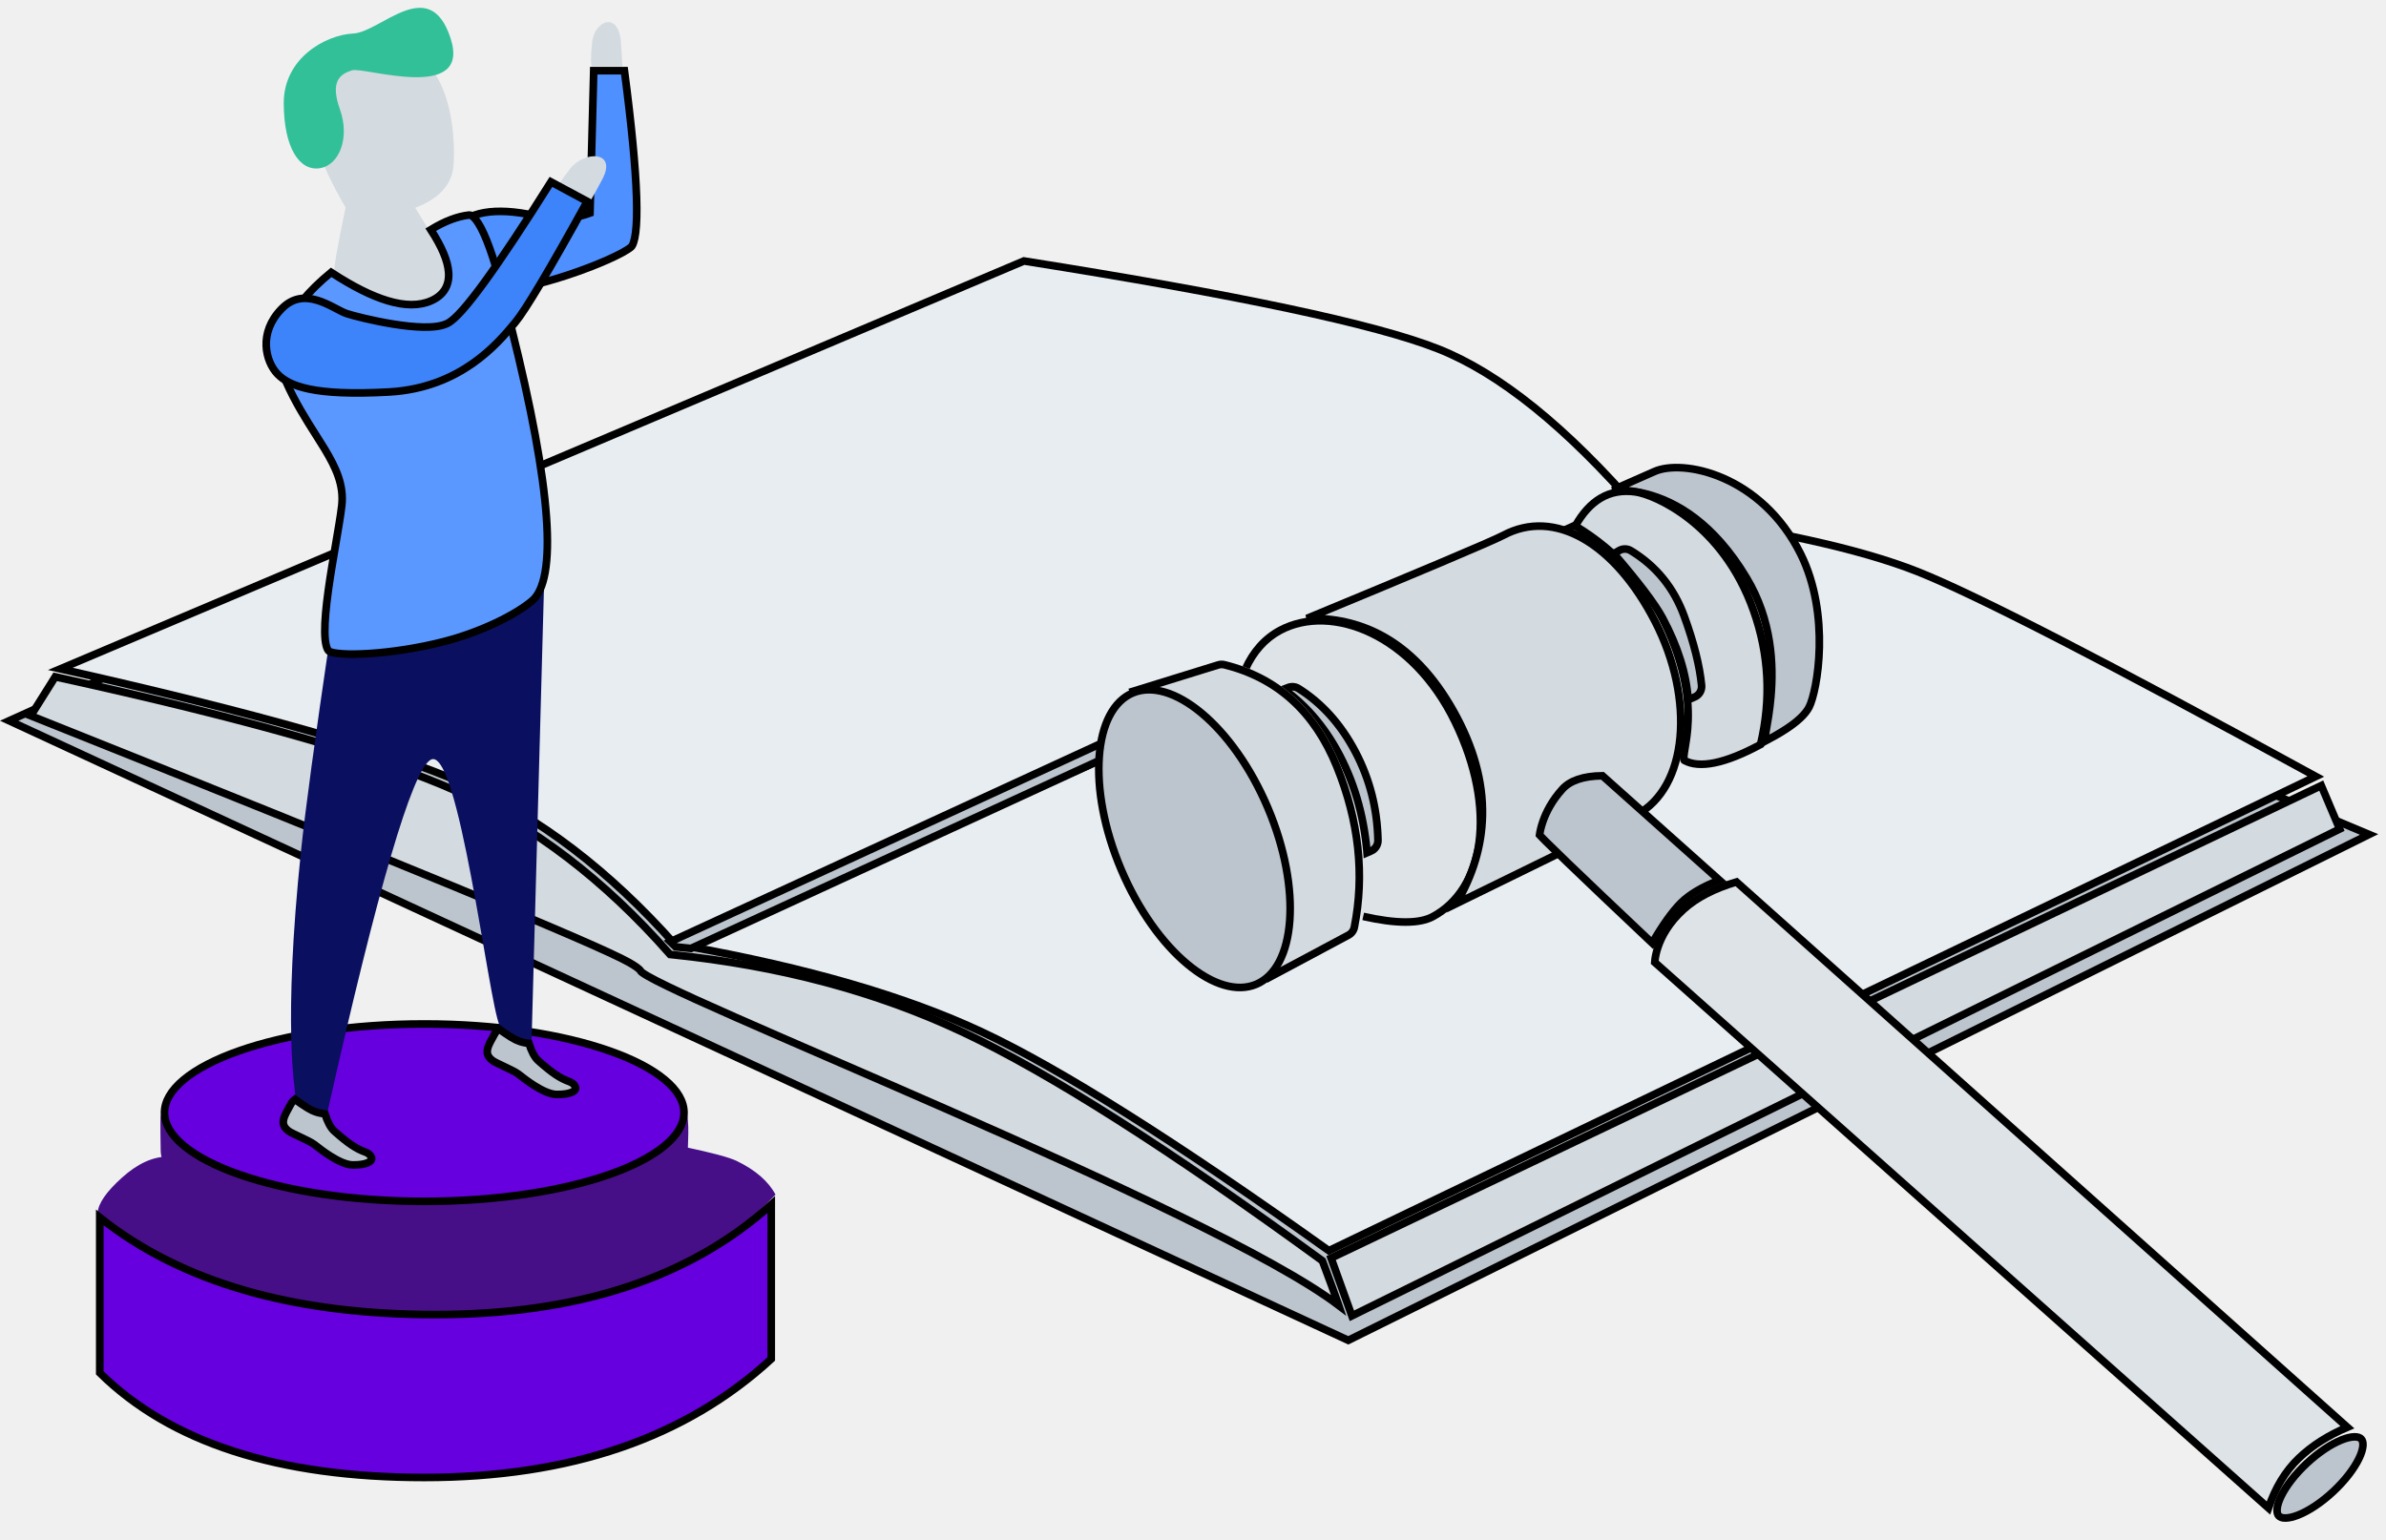
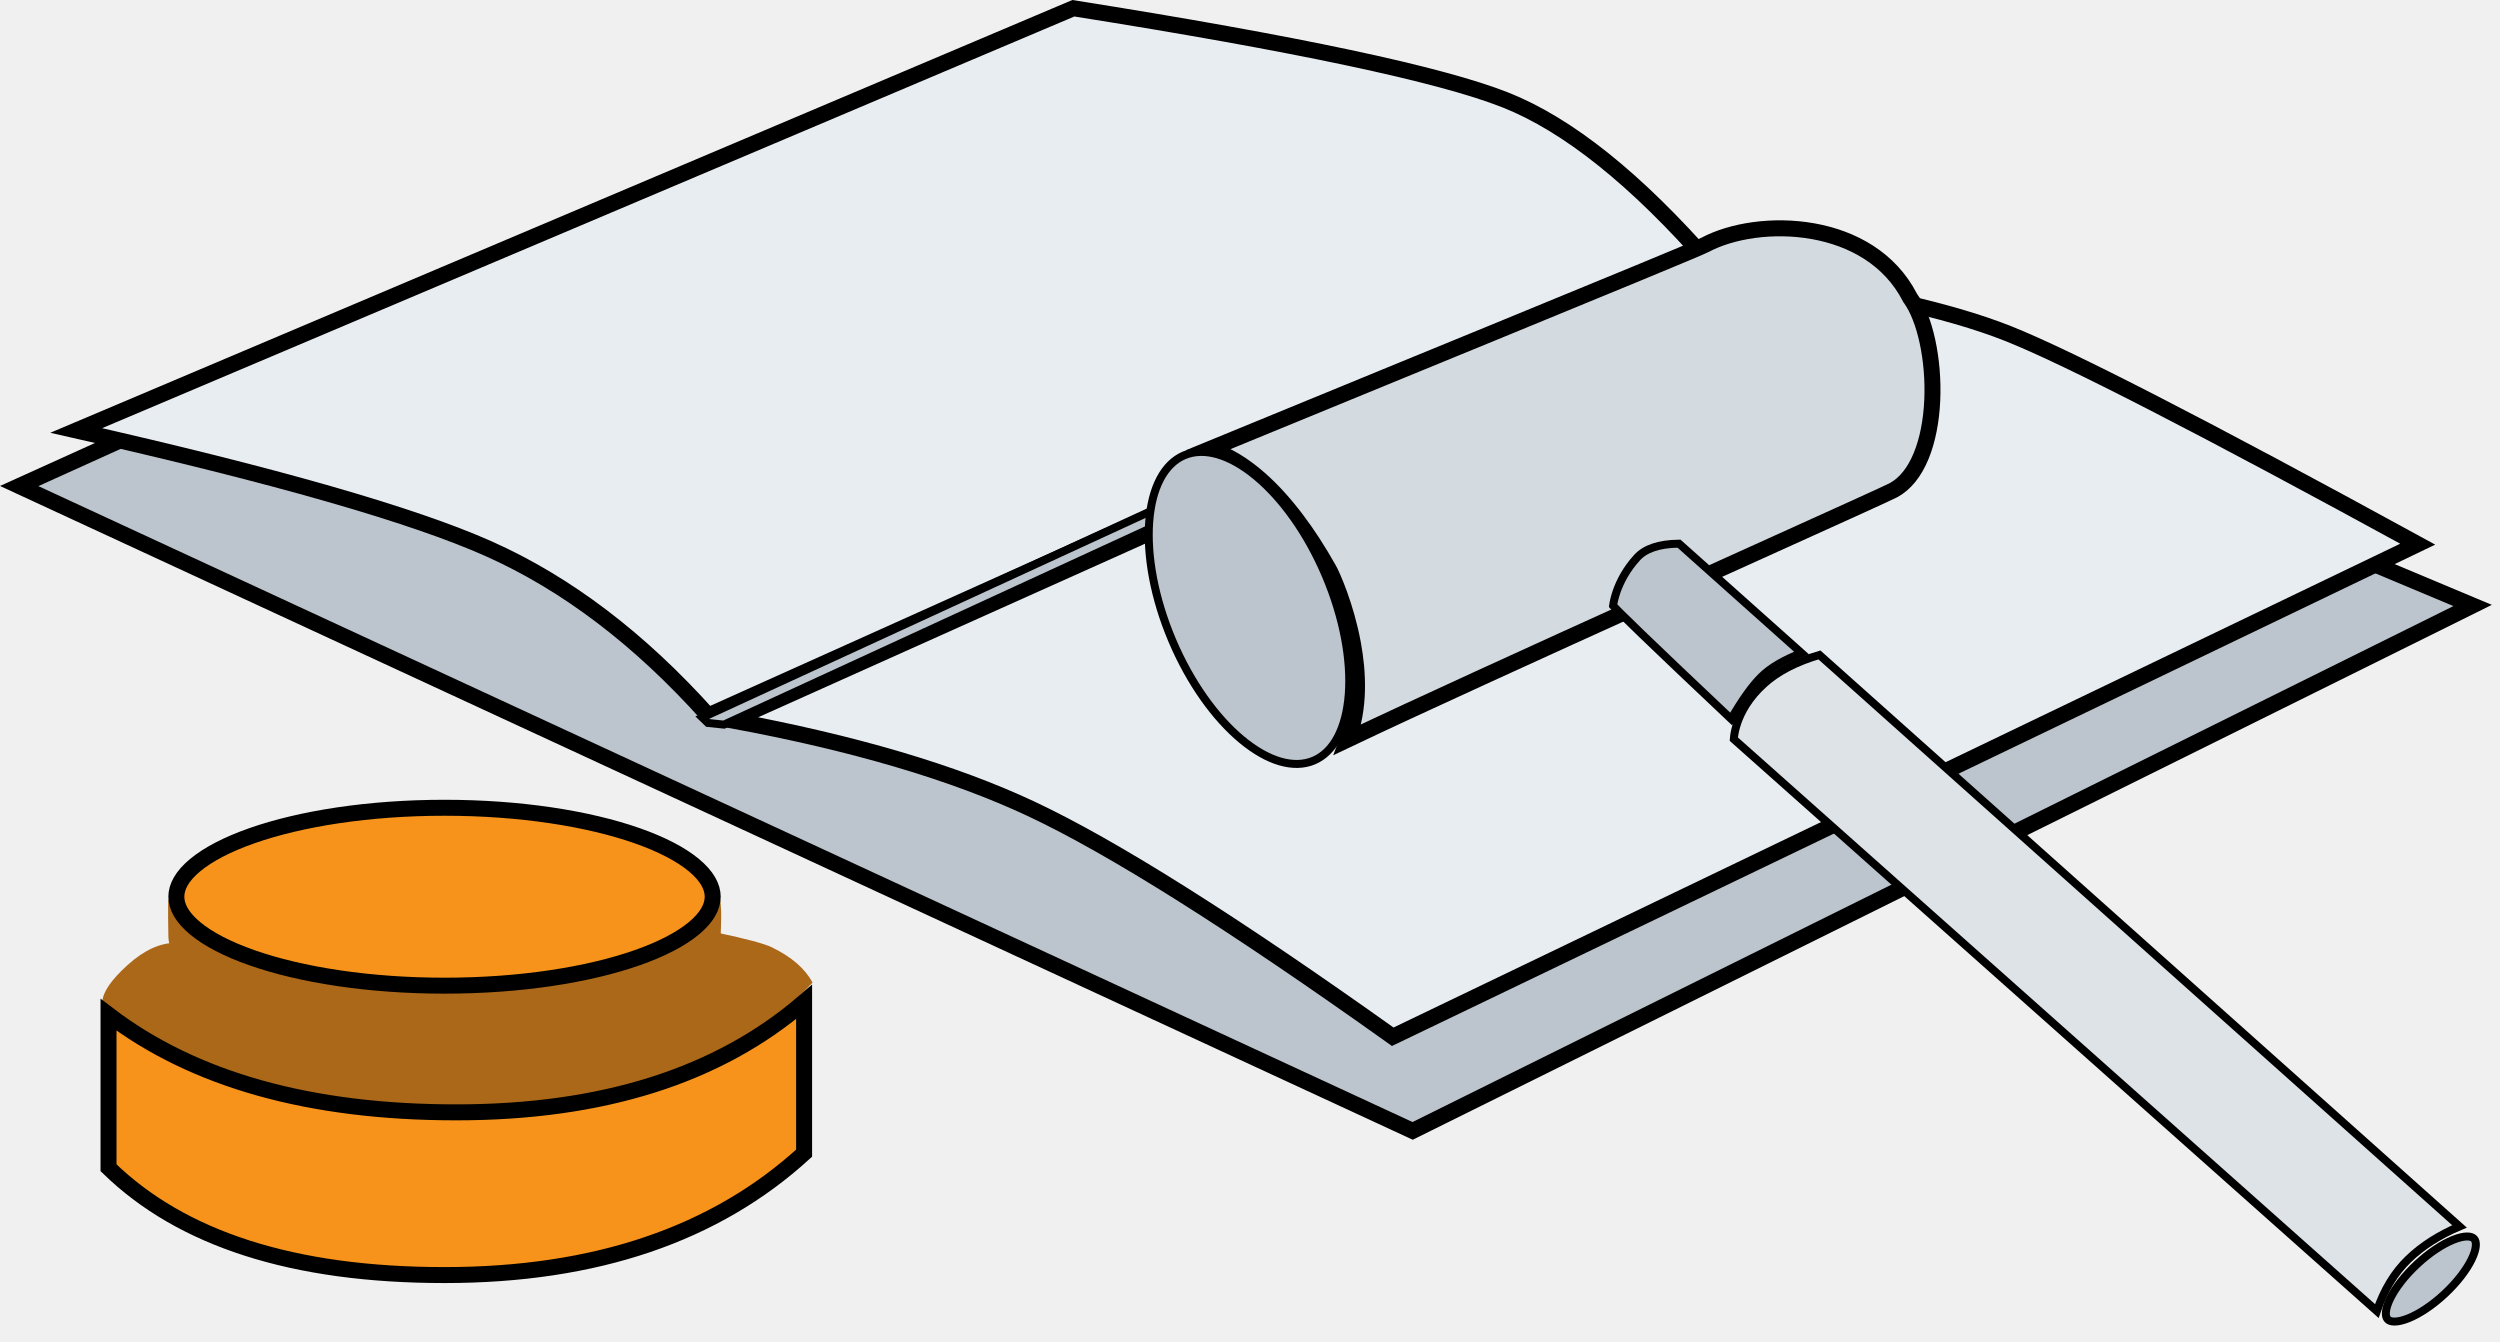
- <svg xmlns="http://www.w3.org/2000/svg" width="313" height="202" viewBox="0 0 313 202" fill="none">
-   <path fill-rule="evenodd" clip-rule="evenodd" d="M12.816 159.109C12.893 157.9 13.953 156.374 15.996 154.53C18.039 152.687 20.052 151.766 22.036 151.766C25.182 158.703 36.418 162.172 55.744 162.172C75.07 162.172 86.447 158.287 89.874 150.518C93.431 151.265 95.687 151.87 96.643 152.335C99.109 153.532 100.805 155.005 101.732 156.752C91.513 167.519 76.693 172.902 57.274 172.902C37.854 172.902 23.035 168.304 12.816 159.109Z" fill="#460F87" />
-   <path fill-rule="evenodd" clip-rule="evenodd" d="M55.655 162.989C74.75 162.989 90.23 157.555 90.23 150.852C90.23 149.576 90.596 146.105 89.588 144.829C85.302 139.398 71.665 136.645 56.203 136.645C38.088 136.645 22.608 140.121 21.079 146.537C20.997 146.884 21.079 150.508 21.079 150.852C21.079 157.555 36.559 162.989 55.655 162.989Z" fill="#460F87" />
-   <path d="M89.73 145.997C89.73 147.465 88.884 148.934 87.194 150.336C85.507 151.737 83.035 153.02 79.938 154.107C73.747 156.28 65.161 157.634 55.655 157.634C46.148 157.634 37.563 156.28 31.372 154.107C28.274 153.02 25.803 151.737 24.116 150.336C22.425 148.934 21.579 147.465 21.579 145.997C21.579 144.529 22.425 143.06 24.116 141.658C25.803 140.257 28.274 138.974 31.372 137.887C37.563 135.714 46.148 134.36 55.655 134.36C65.161 134.36 73.747 135.714 79.938 137.887C83.035 138.974 85.507 140.257 87.194 141.658C88.884 143.06 89.73 144.529 89.73 145.997Z" fill="#6600DE" stroke="black" />
-   <path d="M55.642 193.868C36.492 193.868 22.341 189.261 13.087 180.141V159.753C23.787 168.267 38.488 172.495 57.13 172.495C75.773 172.495 90.475 167.703 101.174 158.062V178.322C89.938 188.669 74.78 193.868 55.642 193.868Z" fill="#6600DE" stroke="black" />
-   <path d="M310.777 109.495L176.87 175.871L1.201 94.575L132.945 34.943L310.777 109.495Z" fill="#BCC5CD" stroke="black" />
-   <path d="M306.921 108.782L177.343 172.657L174.613 165.076L304.509 103.082L306.921 108.782Z" fill="#D3DAE0" stroke="black" />
-   <path d="M215.021 67.052L88.541 123.917C79.953 114.269 70.766 107.253 60.976 102.889C51.31 98.579 33.61 93.541 7.917 87.768L134.321 34.244C162.37 38.686 180.46 42.533 188.657 45.778C196.695 48.96 205.485 56.028 215.021 67.052Z" fill="#E8EDF2" stroke="black" />
-   <path d="M128.857 135.432C118.878 130.75 105.904 126.982 89.947 124.119L216.521 67.332C232.298 69.433 243.974 71.998 251.577 75.015C259.148 78.02 276.543 86.968 303.795 101.885L174.323 164.108C154.276 149.812 139.116 140.246 128.857 135.432Z" fill="#E8EDF2" stroke="black" />
-   <path d="M87.771 125.096L87.901 125.242L88.096 125.262C102.223 126.705 114.955 130.099 126.295 135.436C137.625 140.769 153.347 150.762 173.472 165.436C174.424 167.966 175.113 169.843 175.542 171.071C175.568 171.147 175.594 171.22 175.618 171.291C171.389 168.081 163.711 163.928 154.571 159.467C145.275 154.929 134.424 150.052 124.056 145.498C118.859 143.215 113.79 141.015 109.096 138.979C104.417 136.948 100.111 135.08 96.424 133.452C92.736 131.824 89.683 130.443 87.513 129.39C86.427 128.864 85.57 128.423 84.969 128.077C84.668 127.903 84.44 127.759 84.283 127.645C84.204 127.587 84.151 127.543 84.118 127.511C84.106 127.5 84.099 127.492 84.095 127.488C84.032 127.37 83.942 127.271 83.86 127.192C83.767 127.103 83.654 127.012 83.527 126.919C83.273 126.734 82.932 126.522 82.511 126.282C80.419 125.092 72.77 121.779 59.627 116.36C46.564 110.975 28.034 103.494 4.038 93.918L7.246 88.808C32.346 94.305 49.892 99.314 59.92 103.827C69.971 108.351 79.255 115.435 87.771 125.096Z" fill="#D3DAE0" stroke="black" />
-   <path d="M88.633 124.243L87.936 123.571L214.142 65.459L216.081 66.703L90.64 124.45L88.633 124.243Z" fill="#BCC5CD" stroke="black" />
-   <mask id="path-11-inside-1" fill="white">
-     <path fill-rule="evenodd" clip-rule="evenodd" d="M178.717 120.735C183.131 121.735 186.28 121.735 188.164 120.733C195.275 116.952 196.978 106.126 191.339 94.51C185.7 82.893 174.82 78.483 167.709 82.263C165.57 83.401 163.967 85.253 162.925 87.576" />
-   </mask>
-   <path fill-rule="evenodd" clip-rule="evenodd" d="M178.717 120.735C183.131 121.735 186.28 121.735 188.164 120.733C195.275 116.952 196.978 106.126 191.339 94.51C185.7 82.893 174.82 78.483 167.709 82.263C165.57 83.401 163.967 85.253 162.925 87.576" fill="#DEE3E8" />
-   <path d="M191.339 94.51L190.44 94.946L190.44 94.946L191.339 94.51ZM178.496 121.71C180.747 122.22 182.716 122.485 184.389 122.485C186.055 122.485 187.494 122.222 188.633 121.616L187.694 119.85C186.949 120.246 185.872 120.485 184.389 120.485C182.914 120.485 181.101 120.25 178.938 119.759L178.496 121.71ZM188.633 121.616C192.539 119.54 194.883 115.562 195.524 110.69C196.165 105.826 195.124 100.018 192.239 94.073L190.44 94.946C193.193 100.618 194.12 106.031 193.541 110.429C192.963 114.82 190.9 118.146 187.694 119.85L188.633 121.616ZM192.239 94.073C186.473 82.194 175.064 77.22 167.239 81.38L168.178 83.146C174.576 79.745 184.928 83.593 190.44 94.946L192.239 94.073ZM167.239 81.38C164.875 82.637 163.131 84.672 162.012 87.166L163.837 87.985C164.802 85.833 166.264 84.164 168.178 83.146L167.239 81.38Z" fill="black" mask="url(#path-11-inside-1)" />
-   <mask id="path-13-inside-2" fill="white">
-     <path fill-rule="evenodd" clip-rule="evenodd" d="M167.332 90.313L168.823 89.743C169.41 89.519 170.069 89.584 170.602 89.919C173.761 91.907 176.311 94.747 178.253 98.44C180.167 102.08 181.17 106.014 181.263 110.242L181.263 110.242C181.281 111.057 180.803 111.801 180.055 112.123L178.892 112.624C178.555 107.744 177.375 103.35 175.35 99.444C173.326 95.537 170.653 92.494 167.332 90.313Z" />
-   </mask>
-   <path fill-rule="evenodd" clip-rule="evenodd" d="M167.332 90.313L168.823 89.743C169.41 89.519 170.069 89.584 170.602 89.919C173.761 91.907 176.311 94.747 178.253 98.44C180.167 102.08 181.17 106.014 181.263 110.242L181.263 110.242C181.281 111.057 180.803 111.801 180.055 112.123L178.892 112.624C178.555 107.744 177.375 103.35 175.35 99.444C173.326 95.537 170.653 92.494 167.332 90.313Z" fill="#BCC5CD" />
-   <path d="M167.332 90.313L166.975 89.379L165.149 90.076L166.783 91.149L167.332 90.313ZM168.823 89.743L169.18 90.677L169.18 90.677L168.823 89.743ZM170.602 89.919L170.069 90.765L170.069 90.765L170.602 89.919ZM178.253 98.44L179.138 97.974L179.138 97.974L178.253 98.44ZM181.263 110.242L180.263 110.264L180.293 111.619L181.579 111.191L181.263 110.242ZM181.263 110.242L182.263 110.22L182.233 108.865L180.947 109.293L181.263 110.242ZM180.055 112.123L180.45 113.041L180.45 113.041L180.055 112.123ZM178.892 112.624L177.894 112.692L177.992 114.1L179.288 113.542L178.892 112.624ZM167.689 91.247L169.18 90.677L168.466 88.809L166.975 89.379L167.689 91.247ZM169.18 90.677C169.473 90.565 169.803 90.597 170.069 90.765L171.135 89.072C170.336 88.57 169.347 88.472 168.466 88.809L169.18 90.677ZM170.069 90.765C173.062 92.649 175.498 95.35 177.367 98.905L179.138 97.974C177.124 94.145 174.459 91.165 171.135 89.072L170.069 90.765ZM177.367 98.905C179.208 102.404 180.174 106.186 180.263 110.264L182.263 110.22C182.167 105.842 181.126 101.755 179.138 97.974L177.367 98.905ZM181.579 111.191L181.579 111.191L180.947 109.293L180.947 109.293L181.579 111.191ZM180.263 110.264C180.272 110.671 180.033 111.043 179.659 111.204L180.45 113.041C181.573 112.558 182.29 111.442 182.263 110.22L180.263 110.264ZM179.659 111.204L178.496 111.705L179.288 113.542L180.45 113.041L179.659 111.204ZM179.89 112.555C179.544 107.554 178.332 103.025 176.238 98.984L174.462 99.904C176.417 103.676 177.566 107.934 177.894 112.692L179.89 112.555ZM176.238 98.984C174.144 94.942 171.36 91.762 167.88 89.477L166.783 91.149C169.946 93.226 172.509 96.133 174.462 99.904L176.238 98.984Z" fill="black" mask="url(#path-13-inside-2)" />
-   <path d="M237.327 92.776C236.813 93.781 235.681 94.751 234.4 95.602C233.356 96.296 232.269 96.876 231.443 97.312C231.469 97.109 231.51 96.853 231.564 96.538C231.594 96.365 231.627 96.178 231.663 95.979C231.865 94.841 232.143 93.286 232.305 91.466C232.687 87.187 232.443 81.384 229.118 75.833C224.788 68.603 219.831 65.804 215.947 64.81C214.219 64.368 212.717 64.287 211.594 64.323C212.335 63.931 213.188 63.56 214.369 63.046C215.105 62.726 215.969 62.35 217.012 61.879C218.851 61.049 222.35 61.119 226.088 62.758C229.796 64.385 233.665 67.53 236.234 72.726C238.192 76.685 238.747 81.158 238.663 84.938C238.621 86.825 238.421 88.529 238.16 89.896C237.898 91.275 237.582 92.276 237.327 92.776Z" fill="#BCC5CD" stroke="black" />
-   <path d="M214.663 106.927C212.857 107.888 204.981 111.77 191.02 118.581C193.228 114.839 194.384 110.988 194.47 107.035C194.568 102.554 193.292 97.976 190.673 93.308C188.053 88.641 184.862 85.29 181.086 83.299C178.189 81.772 174.972 81.059 171.447 81.147C178.853 78.081 184.671 75.654 188.901 73.868C193.68 71.85 196.461 70.637 197.199 70.245C200.582 68.446 204.207 68.695 207.668 70.668C211.147 72.652 214.456 76.381 217.102 81.517C219.739 86.634 220.829 92.114 220.397 96.758C219.965 101.407 218.019 105.143 214.663 106.927Z" fill="#D3DAE0" stroke="black" />
-   <path d="M217.215 126.397L217.073 126.271C217.079 126.174 217.091 126.044 217.112 125.887C217.164 125.493 217.274 124.923 217.506 124.242C217.969 122.882 218.92 121.069 220.878 119.306C222.561 117.79 224.858 116.591 227.793 115.727L307.931 187.276C305.396 188.348 303.263 189.708 301.541 191.364C299.795 193.043 298.477 195.22 297.578 197.874L237.211 144.182L221.976 130.632L218.167 127.244L217.215 126.397Z" fill="#DEE3E8" stroke="black" />
-   <mask id="path-18-inside-3" fill="white">
-     <path fill-rule="evenodd" clip-rule="evenodd" d="M148.004 90.382L159.665 86.772C160.013 86.664 160.384 86.653 160.738 86.741C167.83 88.499 172.865 93.062 175.843 100.43C178.767 107.663 179.537 114.775 178.155 121.764H178.155C178.039 122.352 177.664 122.857 177.135 123.14L166.223 128.967" />
-   </mask>
-   <path fill-rule="evenodd" clip-rule="evenodd" d="M148.004 90.382L159.665 86.772C160.013 86.664 160.384 86.653 160.738 86.741C167.83 88.499 172.865 93.062 175.843 100.43C178.767 107.663 179.537 114.775 178.155 121.764H178.155C178.039 122.352 177.664 122.857 177.135 123.14L166.223 128.967" fill="#D3DAE0" />
-   <path d="M159.665 86.772L159.961 87.727L159.961 87.727L159.665 86.772ZM160.738 86.741L160.978 85.77L160.978 85.77L160.738 86.741ZM175.843 100.43L174.916 100.804L175.843 100.43ZM178.155 121.764L177.174 121.57L176.938 122.764H178.155V121.764ZM178.155 121.764L179.136 121.958L179.372 120.764H178.155V121.764ZM177.135 123.14L177.606 124.022L177.606 124.022L177.135 123.14ZM148.3 91.337L159.961 87.727L159.369 85.816L147.709 89.427L148.3 91.337ZM159.961 87.727C160.135 87.673 160.32 87.668 160.497 87.711L160.978 85.77C160.448 85.639 159.891 85.655 159.369 85.816L159.961 87.727ZM160.497 87.711C167.248 89.385 172.046 93.704 174.916 100.804L176.77 100.055C173.685 92.421 168.412 87.613 160.978 85.77L160.497 87.711ZM174.916 100.804C177.774 107.875 178.515 114.789 177.174 121.57L179.136 121.958C180.56 114.76 179.759 107.451 176.77 100.055L174.916 100.804ZM178.155 122.764H178.155V120.764H178.155V122.764ZM177.174 121.57C177.116 121.864 176.929 122.117 176.664 122.258L177.606 124.022C178.4 123.598 178.961 122.84 179.136 121.958L177.174 121.57ZM176.664 122.258L165.752 128.085L166.694 129.849L177.606 124.022L176.664 122.258Z" fill="black" mask="url(#path-18-inside-3)" />
-   <path d="M218.951 82.976C216.397 77.083 212.293 72.424 206.655 69.007C207.616 67.305 208.725 66.104 209.969 65.367C211.304 64.576 212.832 64.297 214.58 64.551C215.792 64.727 218.647 65.746 221.715 68.179C224.769 70.6 228.016 74.409 230.042 80.141C232.064 85.864 232.367 91.71 230.95 97.692C228.611 98.954 226.612 99.745 224.948 100.088C223.237 100.44 221.927 100.308 220.96 99.781C220.959 99.781 220.958 99.781 220.957 99.78C220.943 99.773 220.914 99.758 220.895 99.639C220.869 99.483 220.88 99.243 220.931 98.867C220.96 98.653 221.002 98.4 221.049 98.113C221.158 97.457 221.296 96.623 221.379 95.657C221.622 92.825 221.423 88.681 218.951 82.976Z" fill="#D3DAE0" stroke="black" />
-   <path d="M223.217 89.94C223.277 90.594 222.904 91.212 222.296 91.463L221.451 91.813C221.234 88.427 220.112 84.858 218.111 81.111C217.134 79.282 214.987 76.451 211.708 72.636L212.418 72.234C212.418 72.234 212.418 72.234 212.418 72.234C212.891 71.965 213.471 71.974 213.936 72.256C217.249 74.265 219.583 77.129 220.944 80.869C222.218 84.367 222.971 87.386 223.217 89.933C223.217 89.935 223.217 89.937 223.217 89.94Z" fill="#BCC5CD" stroke="black" />
-   <path d="M210.211 101.794L225.555 115.491C223.346 116.35 221.657 117.332 220.525 118.455C219.376 119.595 218.114 121.367 216.738 123.744C211.832 119.109 208.134 115.594 205.645 113.197C204.361 111.961 203.4 111.024 202.762 110.386C202.442 110.066 202.206 109.824 202.051 109.659C202.016 109.621 201.986 109.588 201.961 109.56C201.997 109.281 202.108 108.619 202.419 107.739C202.832 106.571 203.591 105.037 204.974 103.525C205.968 102.44 207.669 101.823 210.211 101.794Z" fill="#BCC5CD" stroke="black" />
-   <path d="M306.074 195.719C304.513 197.175 302.888 198.234 301.538 198.778C300.861 199.05 300.279 199.184 299.823 199.189C299.366 199.195 299.091 199.075 298.934 198.907C298.777 198.738 298.677 198.455 298.714 198.001C298.752 197.545 298.925 196.974 299.244 196.318C299.881 195.009 301.051 193.462 302.612 192.006C304.174 190.55 305.799 189.491 307.149 188.947C307.825 188.674 308.408 188.541 308.864 188.535C309.321 188.53 309.596 188.65 309.753 188.818C309.91 188.987 310.01 189.269 309.973 189.724C309.935 190.179 309.762 190.751 309.442 191.407C308.805 192.715 307.636 194.262 306.074 195.719Z" fill="#BCC5CD" stroke="black" />
-   <path d="M166.302 105.963C168.571 111.309 169.5 116.6 169.188 120.82C168.874 125.069 167.324 128.081 164.806 129.15C162.287 130.219 159.044 129.242 155.769 126.516C152.517 123.809 149.356 119.465 147.087 114.119C144.818 108.773 143.889 103.482 144.201 99.262C144.514 95.013 146.064 92.001 148.583 90.932C151.102 89.863 154.345 90.84 157.62 93.566C160.872 96.273 164.032 100.617 166.302 105.963Z" fill="#BCC5CD" stroke="black" />
-   <path fill-rule="evenodd" clip-rule="evenodd" d="M43.337 83.272C41.327 96.877 40.047 106.306 39.497 111.56C37.059 134.86 38.742 142.94 38.742 143.709C38.742 144.961 40.165 145.613 43.012 145.666C49.541 116.59 54.022 101.274 56.453 99.718C60.1 97.383 64.088 131.467 65.529 134.522C65.8 135.097 66.798 135.747 67.473 136.078C67.94 136.307 68.694 136.431 69.736 136.452L71.404 75.509C65.944 79.231 61.403 81.409 57.781 82.042C54.159 82.674 49.344 83.085 43.337 83.272Z" fill="#0A0F5F" />
-   <path d="M40.353 145.385C39.702 144.978 39.145 144.599 38.685 144.25C38.5 144.374 38.285 144.615 38.06 145.051C37.987 145.194 37.904 145.342 37.823 145.487L37.811 145.509C37.725 145.663 37.64 145.817 37.559 145.973C37.397 146.287 37.268 146.589 37.204 146.878C37.142 147.161 37.146 147.417 37.235 147.656C37.324 147.895 37.515 148.164 37.907 148.446C37.997 148.51 38.193 148.617 38.484 148.762C38.717 148.877 38.988 149.005 39.271 149.14C39.329 149.167 39.387 149.194 39.445 149.222C40.108 149.536 40.869 149.901 41.237 150.176C41.296 150.22 41.375 150.282 41.472 150.358C41.86 150.66 42.532 151.185 43.326 151.687C44.34 152.327 45.429 152.847 46.262 152.856C47.21 152.866 47.836 152.743 48.225 152.577C48.609 152.413 48.716 152.23 48.744 152.124C48.774 152.012 48.752 151.848 48.609 151.655C48.467 151.463 48.23 151.281 47.934 151.174C46.731 150.736 45.733 150.092 43.858 148.426C43.352 147.976 42.954 147.182 42.624 146.141C41.832 146.092 41.073 145.836 40.353 145.385Z" fill="#BCC5CD" stroke="black" />
-   <path d="M67.11 136.14C66.459 135.732 65.902 135.353 65.442 135.004C65.257 135.128 65.042 135.369 64.817 135.806C64.743 135.948 64.661 136.096 64.58 136.241L64.568 136.263C64.482 136.418 64.397 136.571 64.316 136.727C64.154 137.041 64.025 137.343 63.961 137.632C63.899 137.916 63.903 138.171 63.992 138.41C64.081 138.649 64.272 138.919 64.664 139.2C64.754 139.264 64.95 139.372 65.241 139.516C65.474 139.632 65.745 139.76 66.028 139.894C66.086 139.921 66.144 139.949 66.202 139.976C66.865 140.291 67.626 140.655 67.994 140.93C68.052 140.974 68.132 141.036 68.229 141.112C68.617 141.414 69.289 141.939 70.083 142.441C71.097 143.082 72.186 143.601 73.019 143.61C73.967 143.62 74.593 143.497 74.982 143.331C75.366 143.167 75.473 142.984 75.501 142.878C75.531 142.766 75.509 142.602 75.366 142.409C75.224 142.217 74.987 142.036 74.691 141.928C73.488 141.49 72.49 140.846 70.615 139.18C70.109 138.73 69.711 137.937 69.381 136.895C68.589 136.846 67.83 136.59 67.11 136.14Z" fill="#BCC5CD" stroke="black" />
-   <path d="M77.072 28.07L77.395 27.955L77.404 27.612L77.885 9.276H81.915C82.852 16.444 83.38 21.972 83.504 25.87C83.567 27.861 83.523 29.409 83.38 30.526C83.309 31.085 83.214 31.52 83.102 31.842C82.988 32.172 82.871 32.337 82.788 32.409C82.311 32.82 81.207 33.424 79.689 34.099C78.191 34.764 76.345 35.473 74.433 36.104C72.52 36.736 70.55 37.286 68.802 37.637C67.038 37.99 65.558 38.127 64.597 37.973C62.65 37.66 61.102 36.438 60.185 34.949C59.259 33.446 59.022 31.759 59.558 30.535C60.101 29.296 61.235 28.457 62.894 28.037C64.56 27.616 66.715 27.632 69.185 28.091C72.558 28.717 75.208 28.737 77.072 28.07Z" fill="#4E90FF" stroke="black" />
-   <path fill-rule="evenodd" clip-rule="evenodd" d="M59.472 21.899C59.839 18.332 59.481 3.286 47.298 6.518C39.177 8.673 38.522 15.577 45.335 27.229C44.186 32.694 43.695 35.615 43.864 35.995C45.712 40.141 54.665 41.491 58.093 40.109C60.58 39.107 59.612 36.376 59.256 35.388C59.019 34.729 57.423 32.023 54.468 27.271C57.559 26.067 59.227 24.277 59.472 21.899Z" fill="#D3DAE0" />
-   <path fill-rule="evenodd" clip-rule="evenodd" d="M73.241 24.6C73.065 24.526 73.583 23.704 74.794 22.134C76.611 19.78 81.023 19.737 79.004 23.541C77.657 26.077 77.035 27.138 77.137 26.726L73.241 24.6Z" fill="#D3DAE0" />
-   <path fill-rule="evenodd" clip-rule="evenodd" d="M77.679 8.691C77.486 8.536 77.484 7.499 77.675 5.579C77.96 2.699 81.168 1.38 81.453 5.584C81.643 8.386 81.702 9.424 81.629 8.696L77.679 8.691Z" fill="#D3DAE0" />
-   <path fill-rule="evenodd" clip-rule="evenodd" d="M46.155 9.229C44.576 9.742 43.284 10.692 44.594 14.358C45.903 18.024 44.564 21.67 41.939 22.074C39.315 22.477 37.232 19.435 37.222 13.524C37.212 7.613 42.731 4.572 46.332 4.4C49.933 4.227 56.34 -3.496 59.107 5.021C61.874 13.538 47.735 8.716 46.155 9.229Z" fill="#32C098" />
-   <path d="M67.084 42.987L67.083 42.987L67.086 42.998C69.724 53.559 71.251 61.836 71.68 67.843C71.895 70.847 71.833 73.262 71.507 75.1C71.179 76.948 70.597 78.143 69.837 78.797C67.68 80.656 63.072 82.941 58.178 84.196C54.792 85.065 51.301 85.567 48.5 85.75C47.099 85.842 45.88 85.853 44.939 85.792C44.468 85.761 44.075 85.713 43.769 85.651C43.451 85.587 43.268 85.516 43.184 85.463C43.068 85.389 42.914 85.185 42.795 84.721C42.68 84.275 42.619 83.674 42.61 82.941C42.592 81.479 42.778 79.587 43.056 77.556C43.334 75.529 43.7 73.385 44.036 71.422L44.045 71.365C44.376 69.432 44.678 67.667 44.83 66.388C45.152 63.659 44.065 61.356 42.569 58.881C42.196 58.266 41.799 57.639 41.386 56.99C40.123 55 38.724 52.795 37.508 50.046C36.478 47.717 36.463 45.371 37.471 42.974C38.455 40.63 40.427 38.216 43.439 35.739C46.233 37.568 48.705 38.815 50.851 39.459C53.074 40.126 54.996 40.161 56.565 39.465C57.344 39.119 57.953 38.636 58.349 37.999C58.745 37.361 58.903 36.611 58.851 35.777C58.756 34.235 57.944 32.348 56.506 30.139C58.355 29.01 60.034 28.381 61.548 28.216C61.708 28.199 62.008 28.291 62.453 28.866C62.88 29.42 63.348 30.306 63.848 31.553C64.846 34.042 65.925 37.847 67.084 42.987Z" fill="#5A98FF" stroke="black" />
-   <path d="M36.969 40.49C37.742 39.709 38.532 39.335 39.3 39.203C40.076 39.068 40.864 39.175 41.631 39.406C42.4 39.639 43.127 39.99 43.779 40.328C43.9 40.391 44.02 40.454 44.139 40.517C44.634 40.777 45.106 41.026 45.474 41.146C46.315 41.422 48.876 42.088 51.566 42.52C52.912 42.737 54.305 42.897 55.539 42.918C56.753 42.939 57.892 42.827 58.677 42.441C59.222 42.173 59.898 41.547 60.69 40.654C61.498 39.744 62.473 38.501 63.615 36.929C65.847 33.856 68.735 29.5 72.278 23.867L77.036 26.427C74.591 30.855 72.587 34.385 71.021 37.021C69.397 39.755 68.263 41.495 67.608 42.28C67.555 42.343 67.5 42.409 67.444 42.477C65.301 45.049 60.418 50.914 51.027 51.435C41.155 51.984 37.93 50.666 36.4 49.076C34.856 47.472 33.822 43.676 36.969 40.49Z" fill="#3D83F9" stroke="black" />
+ <svg xmlns="http://www.w3.org/2000/svg" width="313" height="168" viewBox="0 0 313 168" fill="none">
+   <path fill-rule="evenodd" clip-rule="evenodd" d="M12.816 125.38C12.893 124.172 13.953 122.646 15.996 120.802C18.039 118.959 20.052 118.038 22.036 118.038C25.182 124.975 36.418 128.444 55.744 128.444C75.07 128.444 86.447 124.559 89.874 116.79C93.431 117.537 95.687 118.142 96.643 118.607C99.109 119.804 100.805 121.277 101.732 123.024C91.513 133.791 76.693 139.174 57.274 139.174C37.854 139.174 23.035 134.576 12.816 125.38Z" fill="#AB6818" />
+   <path fill-rule="evenodd" clip-rule="evenodd" d="M55.655 129.261C74.75 129.261 90.23 123.827 90.23 117.124C90.23 115.848 90.596 112.377 89.588 111.101C85.302 105.67 71.665 102.917 56.203 102.917C38.088 102.917 22.608 106.393 21.079 112.809C20.997 113.156 21.079 116.78 21.079 117.124C21.079 123.827 36.559 129.261 55.655 129.261Z" fill="#AB6818" />
+   <path d="M89.23 112.269C89.23 113.529 88.505 114.87 86.874 116.224C85.25 117.572 82.839 118.831 79.772 119.907C73.647 122.057 65.12 123.406 55.655 123.406C46.189 123.406 37.662 122.057 31.537 119.907C28.47 118.831 26.059 117.572 24.435 116.224C22.804 114.87 22.079 113.529 22.079 112.269C22.079 111.009 22.804 109.668 24.435 108.314C26.059 106.966 28.47 105.707 31.537 104.631C37.662 102.481 46.189 101.132 55.655 101.132C65.12 101.132 73.647 102.481 79.772 104.631C82.839 105.707 85.25 106.966 86.874 108.314C88.505 109.668 89.23 111.009 89.23 112.269Z" fill="#F7931A" stroke="black" stroke-width="2" />
+   <path d="M55.642 159.639C36.667 159.639 22.715 155.099 13.587 146.202V127.048C24.329 135.231 38.88 139.267 57.13 139.267C75.382 139.267 89.935 134.693 100.674 125.44V144.374C89.568 154.519 74.595 159.639 55.642 159.639Z" fill="#F7931A" stroke="black" stroke-width="2" />
+   <path d="M309.574 75.805L176.863 141.588L2.403 60.852L132.953 1.76L309.574 75.805Z" fill="#BCC5CD" stroke="black" stroke-width="2" />
+   <path d="M214.202 33.144L88.67 89.583C80.115 80.033 70.953 73.061 61.18 68.704C51.656 64.458 34.419 59.524 9.544 53.894L134.384 1.032C162.364 5.466 180.351 9.299 188.473 12.514C196.28 15.605 204.859 22.437 214.202 33.144Z" fill="#E8EDF2" stroke="black" stroke-width="2" />
+   <path d="M129.069 101.252C119.371 96.701 106.88 93.019 91.621 90.188L216.596 34.118C232.291 36.214 243.87 38.767 251.393 41.752C258.85 44.711 275.931 53.487 302.7 68.129L174.373 129.801C154.442 115.598 139.331 106.066 129.069 101.252Z" fill="#E8EDF2" stroke="black" stroke-width="2" />
+   <path d="M88.633 90.515L87.936 89.843L214.142 31.731L216.081 32.975L90.64 90.722L88.633 90.515Z" fill="#BCC5CD" stroke="black" />
+   <path d="M239.111 37.23L239.146 37.298L239.191 37.36C240.077 38.578 240.826 40.473 241.319 42.756C241.81 45.023 242.032 47.598 241.918 50.121C241.803 52.649 241.353 55.082 240.528 57.085C239.702 59.092 238.535 60.589 237.031 61.389C236.407 61.721 229.577 64.809 220.252 69.025C216.055 70.922 211.353 73.048 206.484 75.254C192.498 81.591 177.189 88.564 168.753 92.578C170.263 88.666 170.069 84.253 169.382 80.545C168.523 75.914 166.848 72.131 166.372 71.282C163.814 66.725 160.874 62.746 157.704 59.959C155.721 58.215 153.609 56.904 151.417 56.237C157.816 53.6 166.468 50.051 175.276 46.437C179.129 44.857 183.011 43.264 186.749 41.73C193.738 38.861 200.219 36.197 205.041 34.203C207.452 33.206 209.45 32.376 210.891 31.771C212.295 31.181 213.239 30.778 213.47 30.655C216.802 28.883 221.983 28.054 226.985 28.945C231.967 29.832 236.619 32.392 239.111 37.23Z" fill="#D3DAE0" stroke="black" stroke-width="2" />
+   <path d="M217.215 92.669L217.073 92.543C217.079 92.445 217.091 92.316 217.112 92.159C217.164 91.765 217.274 91.195 217.506 90.514C217.969 89.154 218.92 87.341 220.878 85.578C222.561 84.062 224.858 82.863 227.793 81.999L307.931 153.548C305.396 154.62 303.263 155.98 301.541 157.636C299.795 159.315 298.477 161.491 297.578 164.146L237.211 110.454L221.976 96.903L218.167 93.516L217.215 92.669Z" fill="#DEE3E8" stroke="black" />
+   <path d="M210.211 68.066L225.555 81.763C223.346 82.622 221.657 83.604 220.525 84.727C219.376 85.867 218.114 87.639 216.738 90.016C211.832 85.381 208.134 81.865 205.645 79.469C204.361 78.233 203.4 77.296 202.762 76.658C202.442 76.338 202.206 76.096 202.051 75.93C202.016 75.892 201.986 75.86 201.961 75.832C201.997 75.552 202.108 74.891 202.419 74.011C202.832 72.843 203.591 71.309 204.974 69.797C205.968 68.712 207.669 68.095 210.211 68.066Z" fill="#BCC5CD" stroke="black" />
+   <path d="M306.074 161.99C304.513 163.447 302.888 164.505 301.538 165.05C300.861 165.322 300.279 165.455 299.823 165.461C299.366 165.467 299.091 165.347 298.934 165.178C298.777 165.01 298.677 164.727 298.714 164.272C298.752 163.817 298.925 163.246 299.244 162.59C299.881 161.281 301.051 159.734 302.612 158.278C304.174 156.822 305.799 155.763 307.149 155.219C307.825 154.946 308.408 154.813 308.864 154.807C309.321 154.802 309.596 154.922 309.753 155.09C309.91 155.258 310.01 155.541 309.973 155.996C309.935 156.451 309.762 157.023 309.442 157.679C308.805 158.987 307.636 160.534 306.074 161.99Z" fill="#BCC5CD" stroke="black" />
+   <path d="M165.981 72.036C168.251 77.382 169.18 82.673 168.868 86.893C168.554 91.142 167.004 94.154 164.485 95.223C161.967 96.292 158.723 95.315 155.449 92.589C152.197 89.882 149.036 85.538 146.767 80.192C144.498 74.846 143.569 69.556 143.88 65.335C144.194 61.086 145.744 58.075 148.263 57.006C150.782 55.936 154.025 56.913 157.299 59.639C160.552 62.347 163.712 66.69 165.981 72.036Z" fill="#BCC5CD" stroke="black" />
</svg>
